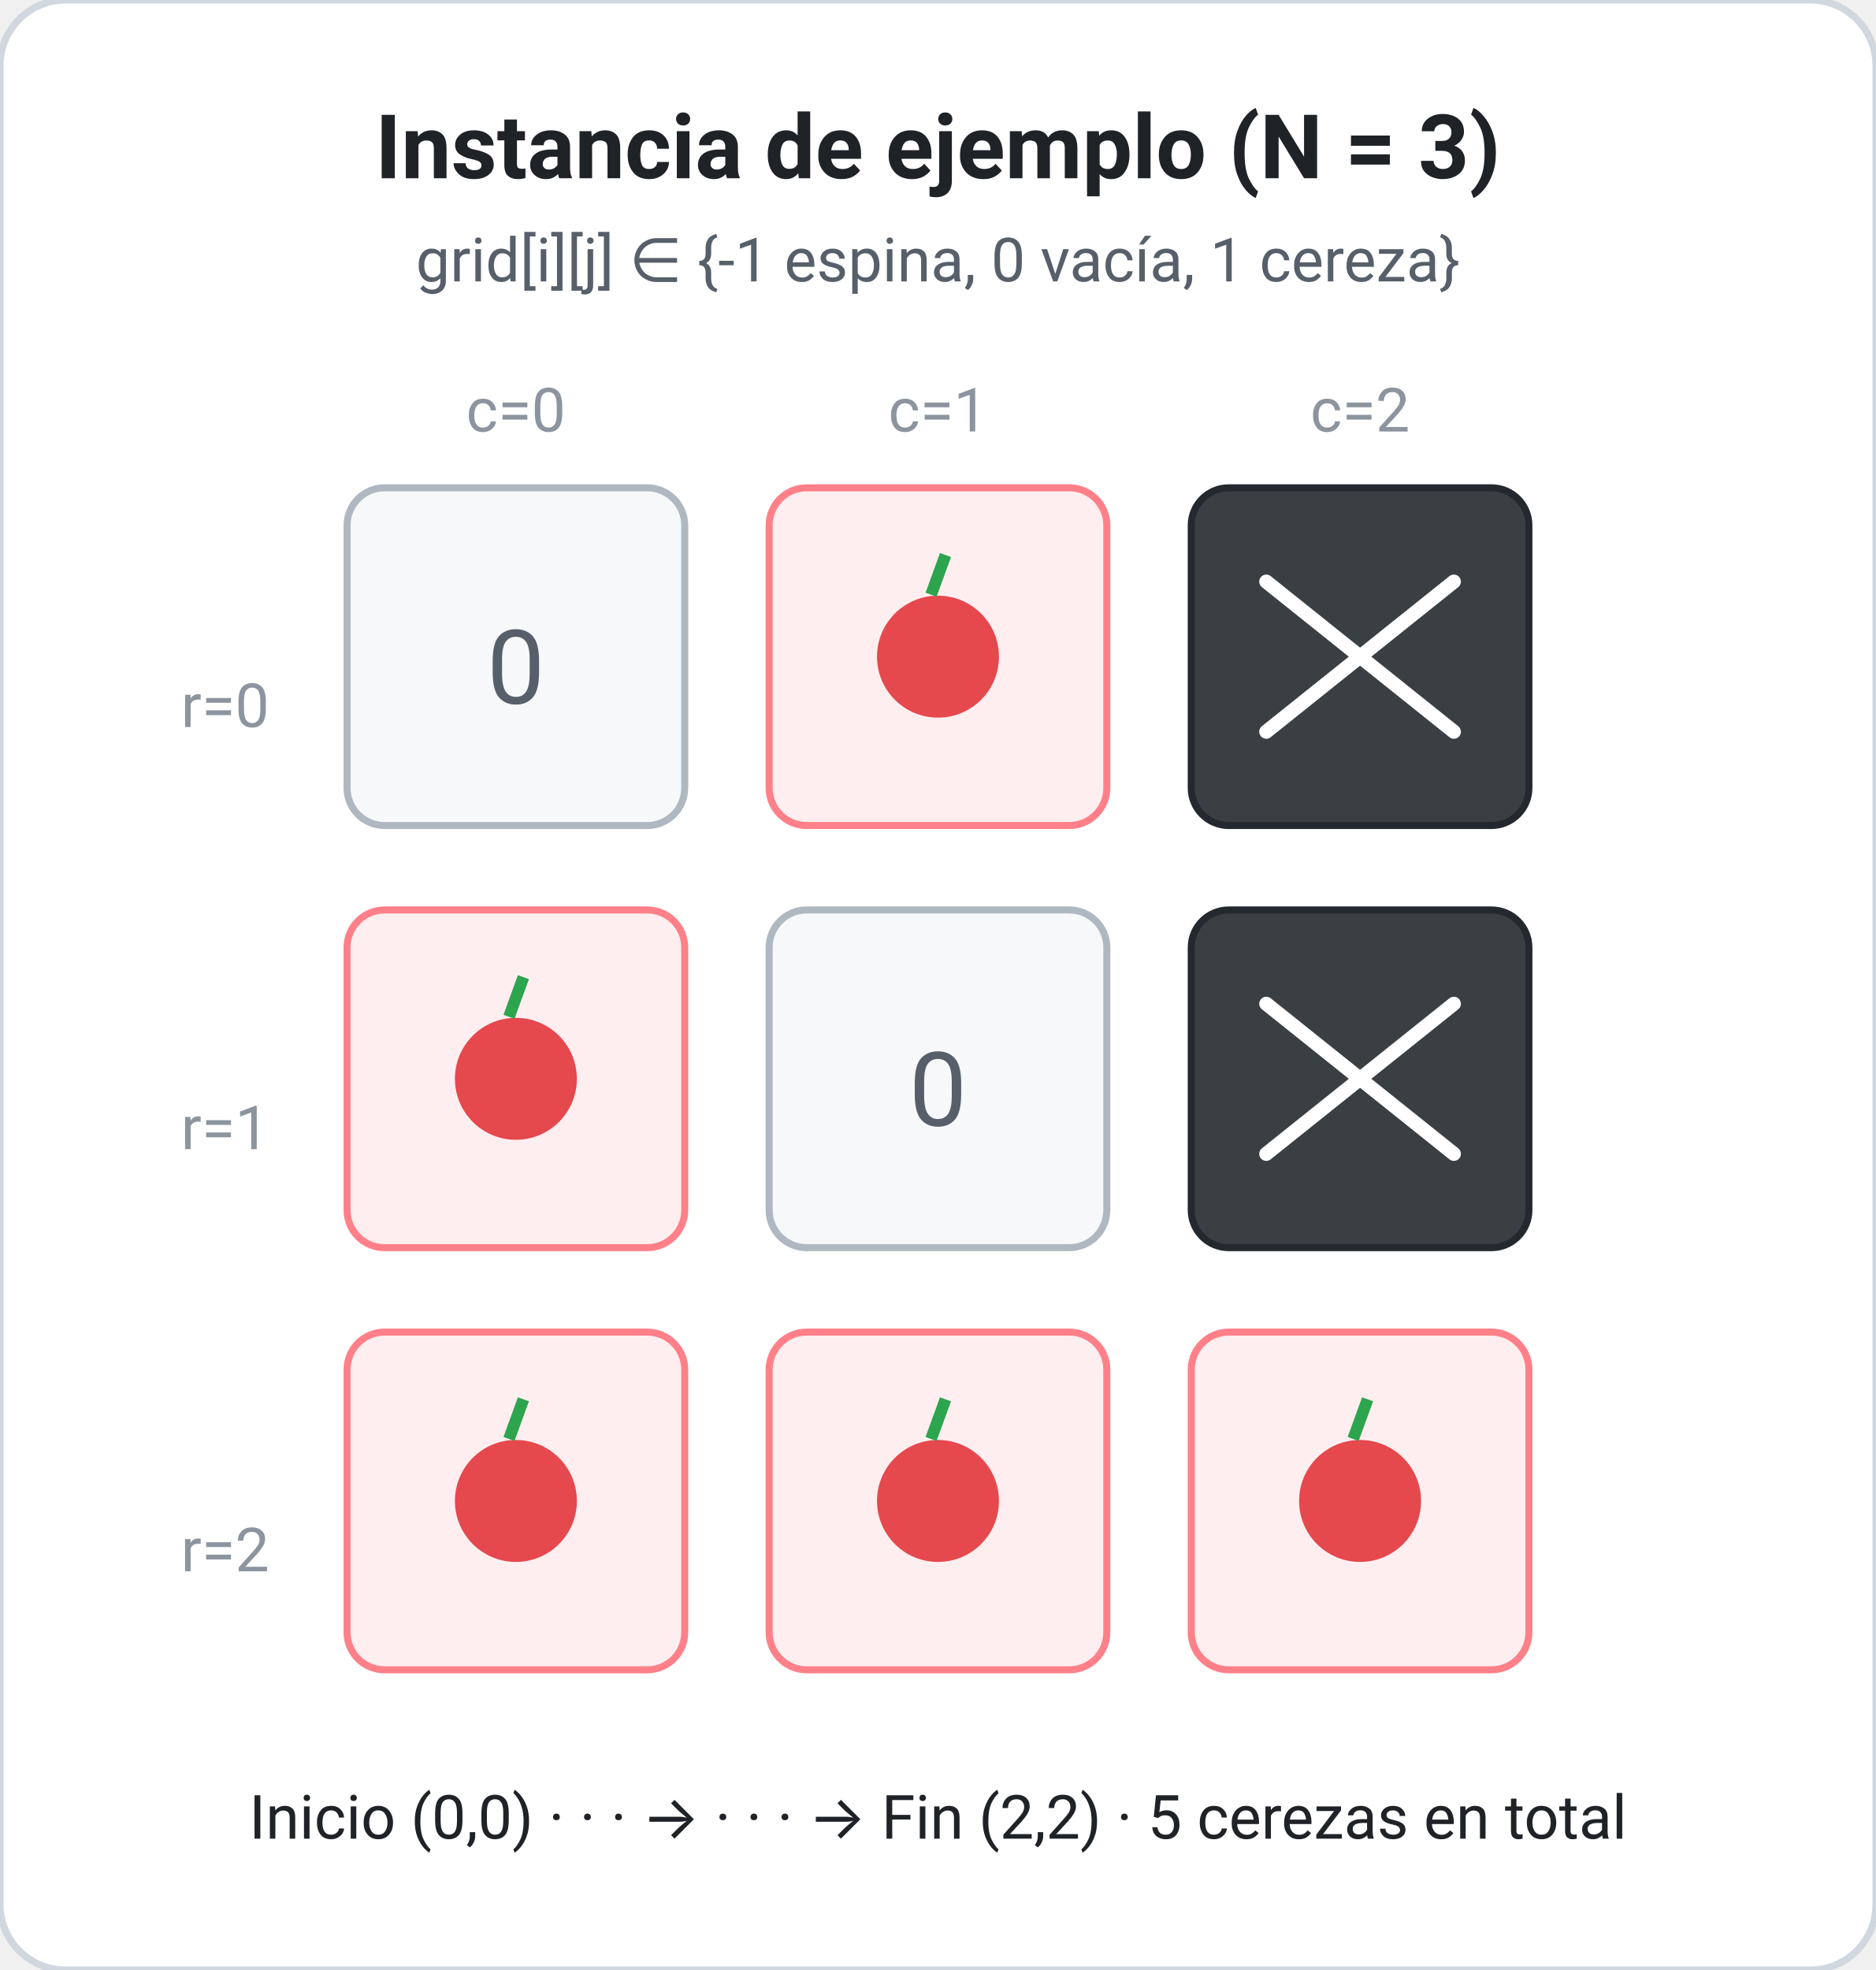
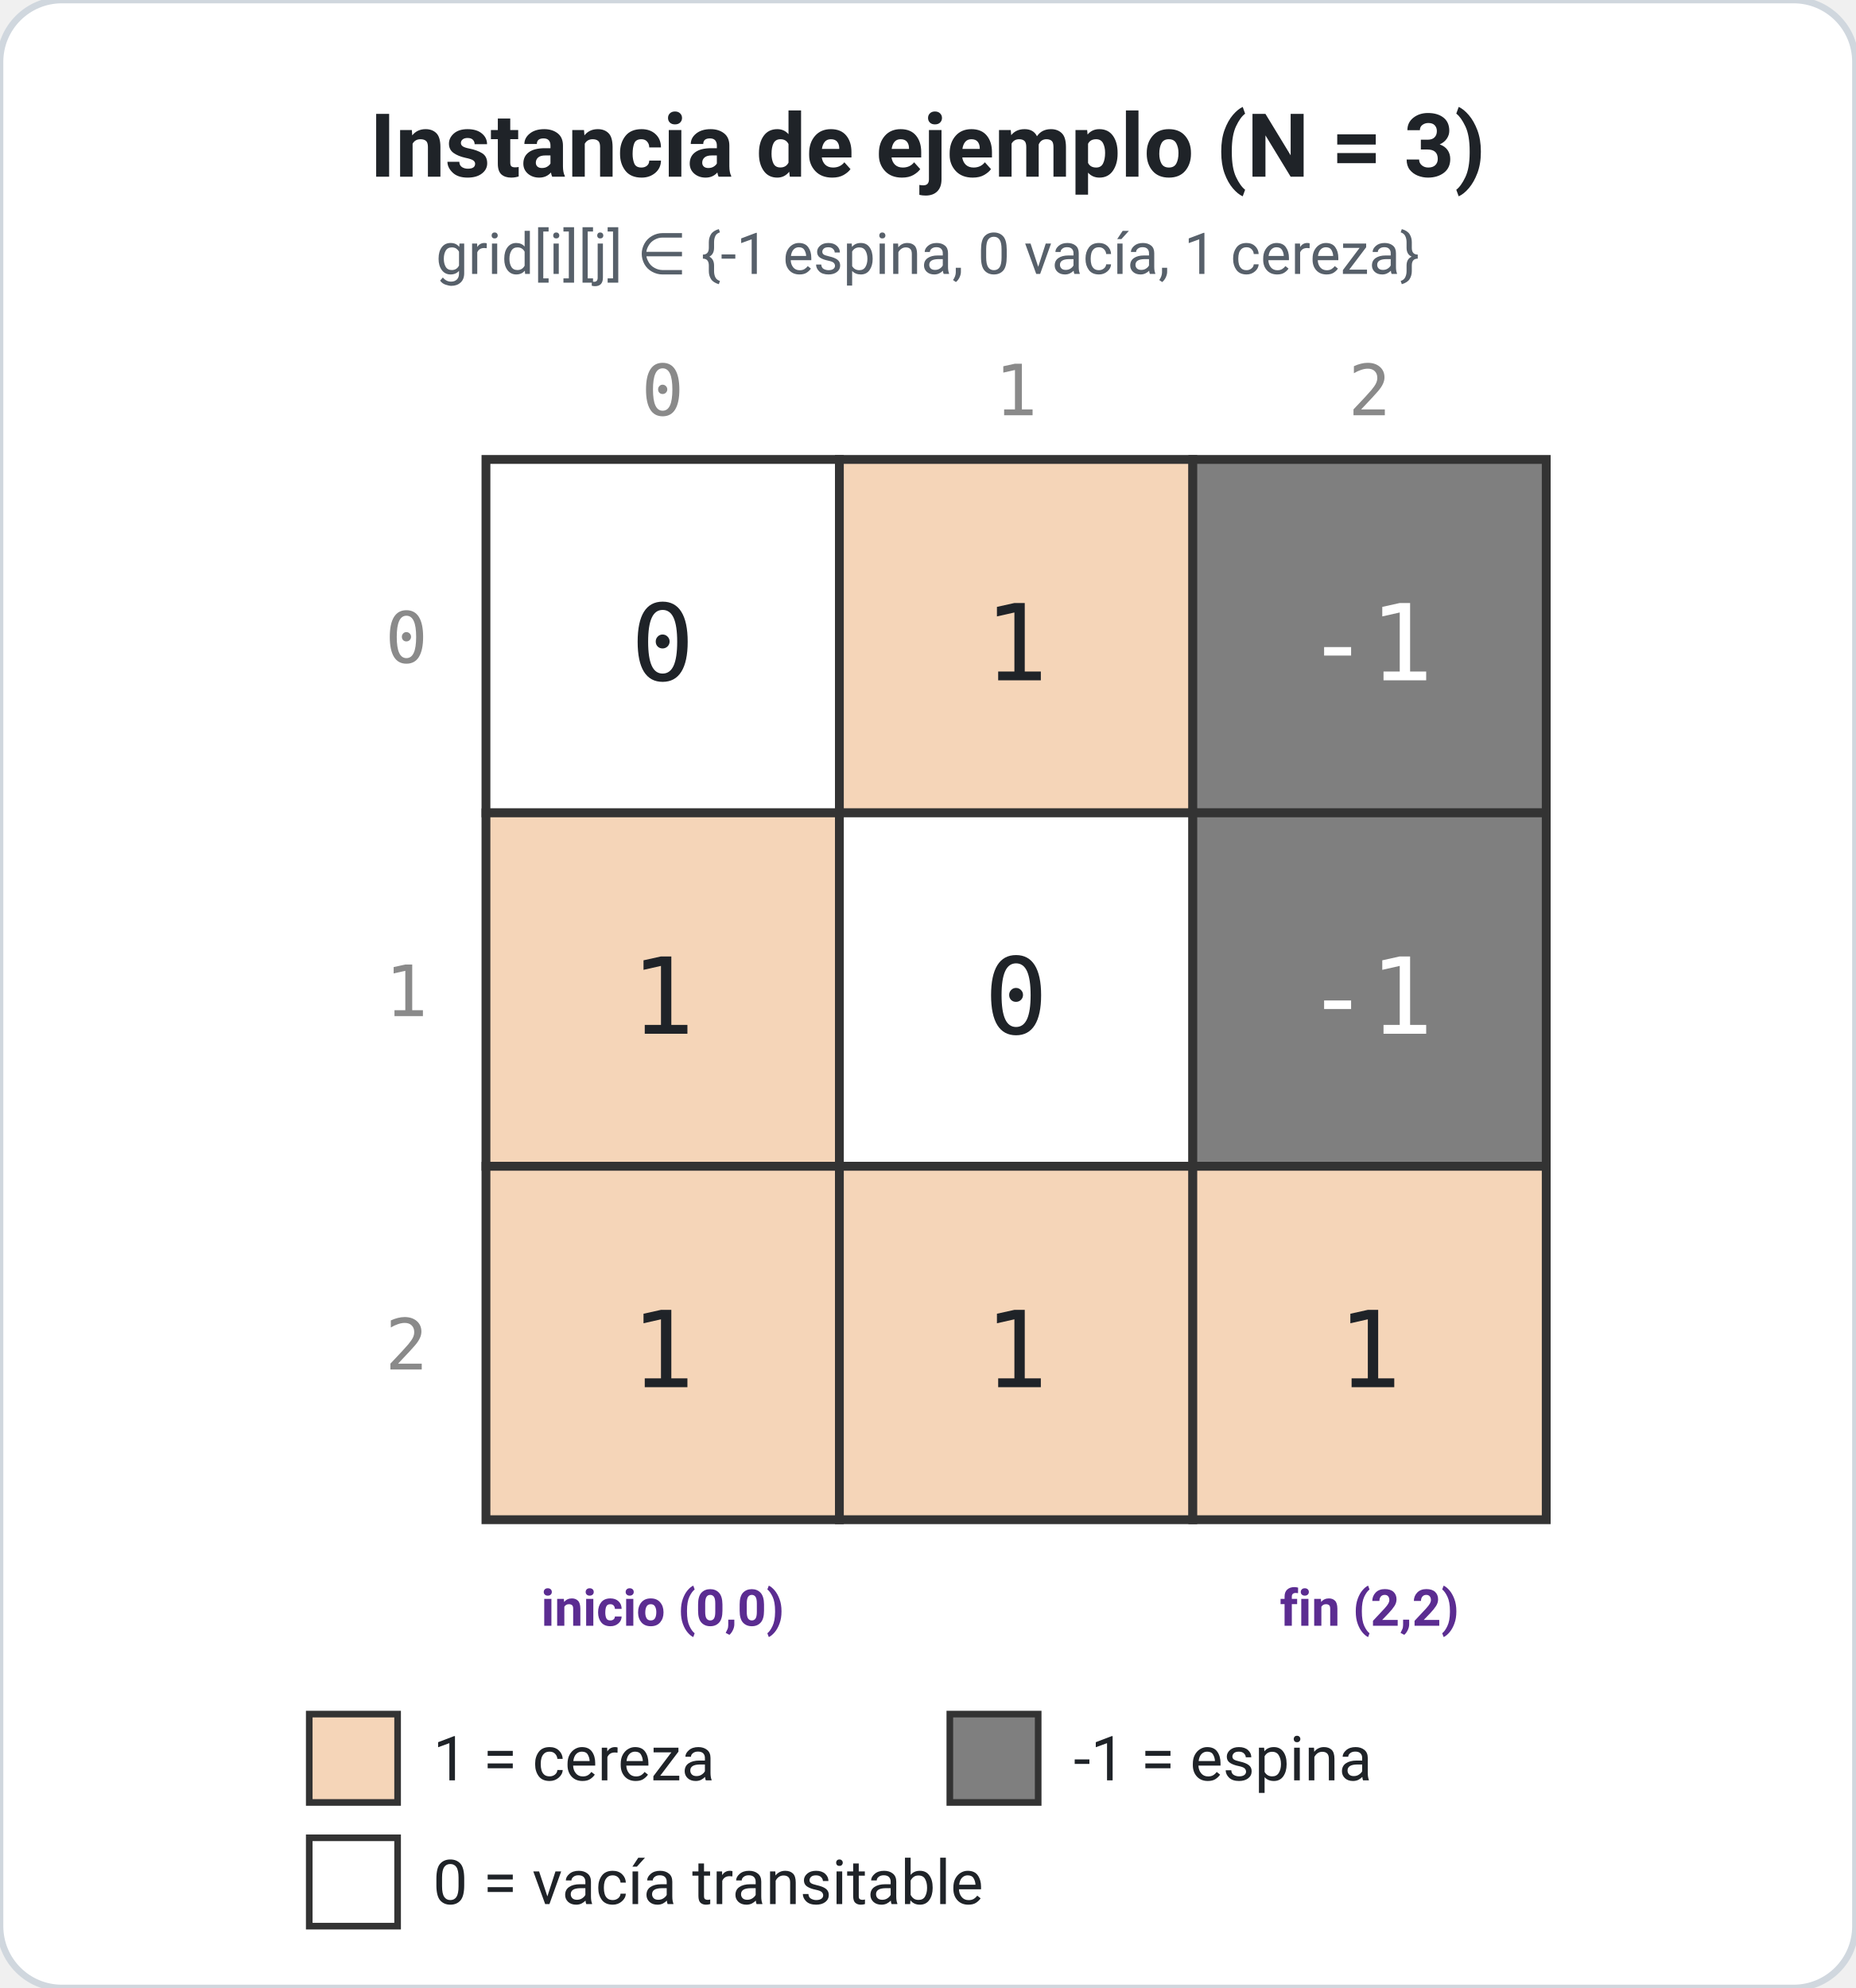
- <svg xmlns="http://www.w3.org/2000/svg" width="400" height="420" viewBox="0 0 400 420" font-family="-apple-system, Segoe UI, Roboto, sans-serif">
-   <rect x="0" y="0" width="400" height="420" rx="14" fill="#ffffff" stroke="#d0d7de" stroke-width="1.5" />
-   <text x="200" y="38" text-anchor="middle" font-size="19" font-weight="700" fill="#1f2328">Instancia de ejemplo (N = 3)</text>
-   <text x="200" y="60" text-anchor="middle" font-size="13" fill="#57606a">grid[i][j] ∈ {-1 espina, 0 vacía, 1 cereza}</text>
-   <text x="110" y="92" text-anchor="middle" font-size="13" fill="#8c959f">c=0</text>
-   <text x="200" y="92" text-anchor="middle" font-size="13" fill="#8c959f">c=1</text>
-   <text x="290" y="92" text-anchor="middle" font-size="13" fill="#8c959f">c=2</text>
-   <text x="48" y="155" text-anchor="middle" font-size="13" fill="#8c959f">r=0</text>
-   <text x="48" y="245" text-anchor="middle" font-size="13" fill="#8c959f">r=1</text>
-   <text x="48" y="335" text-anchor="middle" font-size="13" fill="#8c959f">r=2</text>
-   <rect x="74" y="104" width="72" height="72" rx="8" fill="#f6f8fa" stroke="#afb8c1" stroke-width="1.5" />
-   <text x="110" y="150" text-anchor="middle" font-size="22" fill="#57606a">0</text>
-   <rect x="164" y="104" width="72" height="72" rx="8" fill="#ffeef0" stroke="#ff8088" stroke-width="1.5" />
-   <circle cx="200" cy="140" r="13" fill="#e5484d" />
-   <rect x="199" y="118" width="2.5" height="9" fill="#2da44e" transform="rotate(20 200 122)" />
-   <rect x="254" y="104" width="72" height="72" rx="8" fill="#3a3f44" stroke="#24292f" stroke-width="1.5" />
-   <line x1="270" y1="124" x2="310" y2="156" stroke="#ffffff" stroke-width="3" stroke-linecap="round" />
-   <line x1="310" y1="124" x2="270" y2="156" stroke="#ffffff" stroke-width="3" stroke-linecap="round" />
-   <rect x="74" y="194" width="72" height="72" rx="8" fill="#ffeef0" stroke="#ff8088" stroke-width="1.5" />
-   <circle cx="110" cy="230" r="13" fill="#e5484d" />
-   <rect x="109" y="208" width="2.5" height="9" fill="#2da44e" transform="rotate(20 110 212)" />
-   <rect x="164" y="194" width="72" height="72" rx="8" fill="#f6f8fa" stroke="#afb8c1" stroke-width="1.5" />
-   <text x="200" y="240" text-anchor="middle" font-size="22" fill="#57606a">0</text>
-   <rect x="254" y="194" width="72" height="72" rx="8" fill="#3a3f44" stroke="#24292f" stroke-width="1.5" />
-   <line x1="270" y1="214" x2="310" y2="246" stroke="#ffffff" stroke-width="3" stroke-linecap="round" />
-   <line x1="310" y1="214" x2="270" y2="246" stroke="#ffffff" stroke-width="3" stroke-linecap="round" />
-   <rect x="74" y="284" width="72" height="72" rx="8" fill="#ffeef0" stroke="#ff8088" stroke-width="1.5" />
-   <circle cx="110" cy="320" r="13" fill="#e5484d" />
-   <rect x="109" y="298" width="2.5" height="9" fill="#2da44e" transform="rotate(20 110 302)" />
-   <rect x="164" y="284" width="72" height="72" rx="8" fill="#ffeef0" stroke="#ff8088" stroke-width="1.5" />
-   <circle cx="200" cy="320" r="13" fill="#e5484d" />
-   <rect x="199" y="298" width="2.5" height="9" fill="#2da44e" transform="rotate(20 200 302)" />
-   <rect x="254" y="284" width="72" height="72" rx="8" fill="#ffeef0" stroke="#ff8088" stroke-width="1.5" />
-   <circle cx="290" cy="320" r="13" fill="#e5484d" />
-   <rect x="289" y="298" width="2.5" height="9" fill="#2da44e" transform="rotate(20 290 302)" />
-   <text x="110" y="100" text-anchor="middle" font-size="0" />
-   <text x="200" y="392" text-anchor="middle" font-size="13" fill="#1f2328">Inicio (0,0) ·  ·  · → · · · → Fin (2,2)   ·   5 cerezas en total</text>
+ <svg xmlns="http://www.w3.org/2000/svg" width="420" height="450" viewBox="0 0 420 450" font-family="-apple-system, Segoe UI, Roboto, sans-serif">
+   <rect x="0" y="0" width="420" height="450" rx="14" fill="#ffffff" stroke="#d0d7de" stroke-width="1.5" />
+   <text x="210" y="40" text-anchor="middle" font-size="20" font-weight="700" fill="#1f2328">Instancia de ejemplo (N = 3)</text>
+   <text x="210" y="62" text-anchor="middle" font-size="13" fill="#57606a">grid[i][j] ∈ {-1 espina, 0 vacía, 1 cereza}</text>
+   <g font-family="Consolas, Menlo, monospace" font-size="16" fill="#8a8a8a" text-anchor="middle">
+     <text x="150" y="94">0</text>
+     <text x="230" y="94">1</text>
+     <text x="310" y="94">2</text>
+   </g>
+   <g font-family="Consolas, Menlo, monospace" font-size="16" fill="#8a8a8a" text-anchor="middle">
+     <text x="92" y="150">0</text>
+     <text x="92" y="230">1</text>
+     <text x="92" y="310">2</text>
+   </g>
+   <g font-family="Consolas, Menlo, monospace" font-size="24" text-anchor="middle" fill="#1f2328">
+     <rect x="110" y="104" width="80" height="80" fill="#ffffff" stroke="#333" stroke-width="2" />
+     <text x="150" y="154">0</text>
+     <rect x="190" y="104" width="80" height="80" fill="#F5D5B8" stroke="#333" stroke-width="2" />
+     <text x="230" y="154">1</text>
+     <rect x="270" y="104" width="80" height="80" fill="#7f7f7f" stroke="#333" stroke-width="2" />
+     <text x="310" y="154" fill="#ffffff">-1</text>
+     <rect x="110" y="184" width="80" height="80" fill="#F5D5B8" stroke="#333" stroke-width="2" />
+     <text x="150" y="234">1</text>
+     <rect x="190" y="184" width="80" height="80" fill="#ffffff" stroke="#333" stroke-width="2" />
+     <text x="230" y="234">0</text>
+     <rect x="270" y="184" width="80" height="80" fill="#7f7f7f" stroke="#333" stroke-width="2" />
+     <text x="310" y="234" fill="#ffffff">-1</text>
+     <rect x="110" y="264" width="80" height="80" fill="#F5D5B8" stroke="#333" stroke-width="2" />
+     <text x="150" y="314">1</text>
+     <rect x="190" y="264" width="80" height="80" fill="#F5D5B8" stroke="#333" stroke-width="2" />
+     <text x="230" y="314">1</text>
+     <rect x="270" y="264" width="80" height="80" fill="#F5D5B8" stroke="#333" stroke-width="2" />
+     <text x="310" y="314">1</text>
+   </g>
+   <text x="150" y="368" text-anchor="middle" font-size="11.5" fill="#5B2C91" font-weight="700">inicio (0,0)</text>
+   <text x="310" y="368" text-anchor="middle" font-size="11.5" fill="#5B2C91" font-weight="700">fin (2,2)</text>
+   <g font-size="14" fill="#1f2328">
+     <rect x="70" y="388" width="20" height="20" fill="#F5D5B8" stroke="#333" stroke-width="1.5" />
+     <text x="98" y="403">1 = cereza</text>
+     <rect x="215" y="388" width="20" height="20" fill="#7f7f7f" stroke="#333" stroke-width="1.5" />
+     <text x="243" y="403">-1 = espina</text>
+     <rect x="70" y="416" width="20" height="20" fill="#ffffff" stroke="#333" stroke-width="1.5" />
+     <text x="98" y="431">0 = vacía transitable</text>
+   </g>
</svg>
